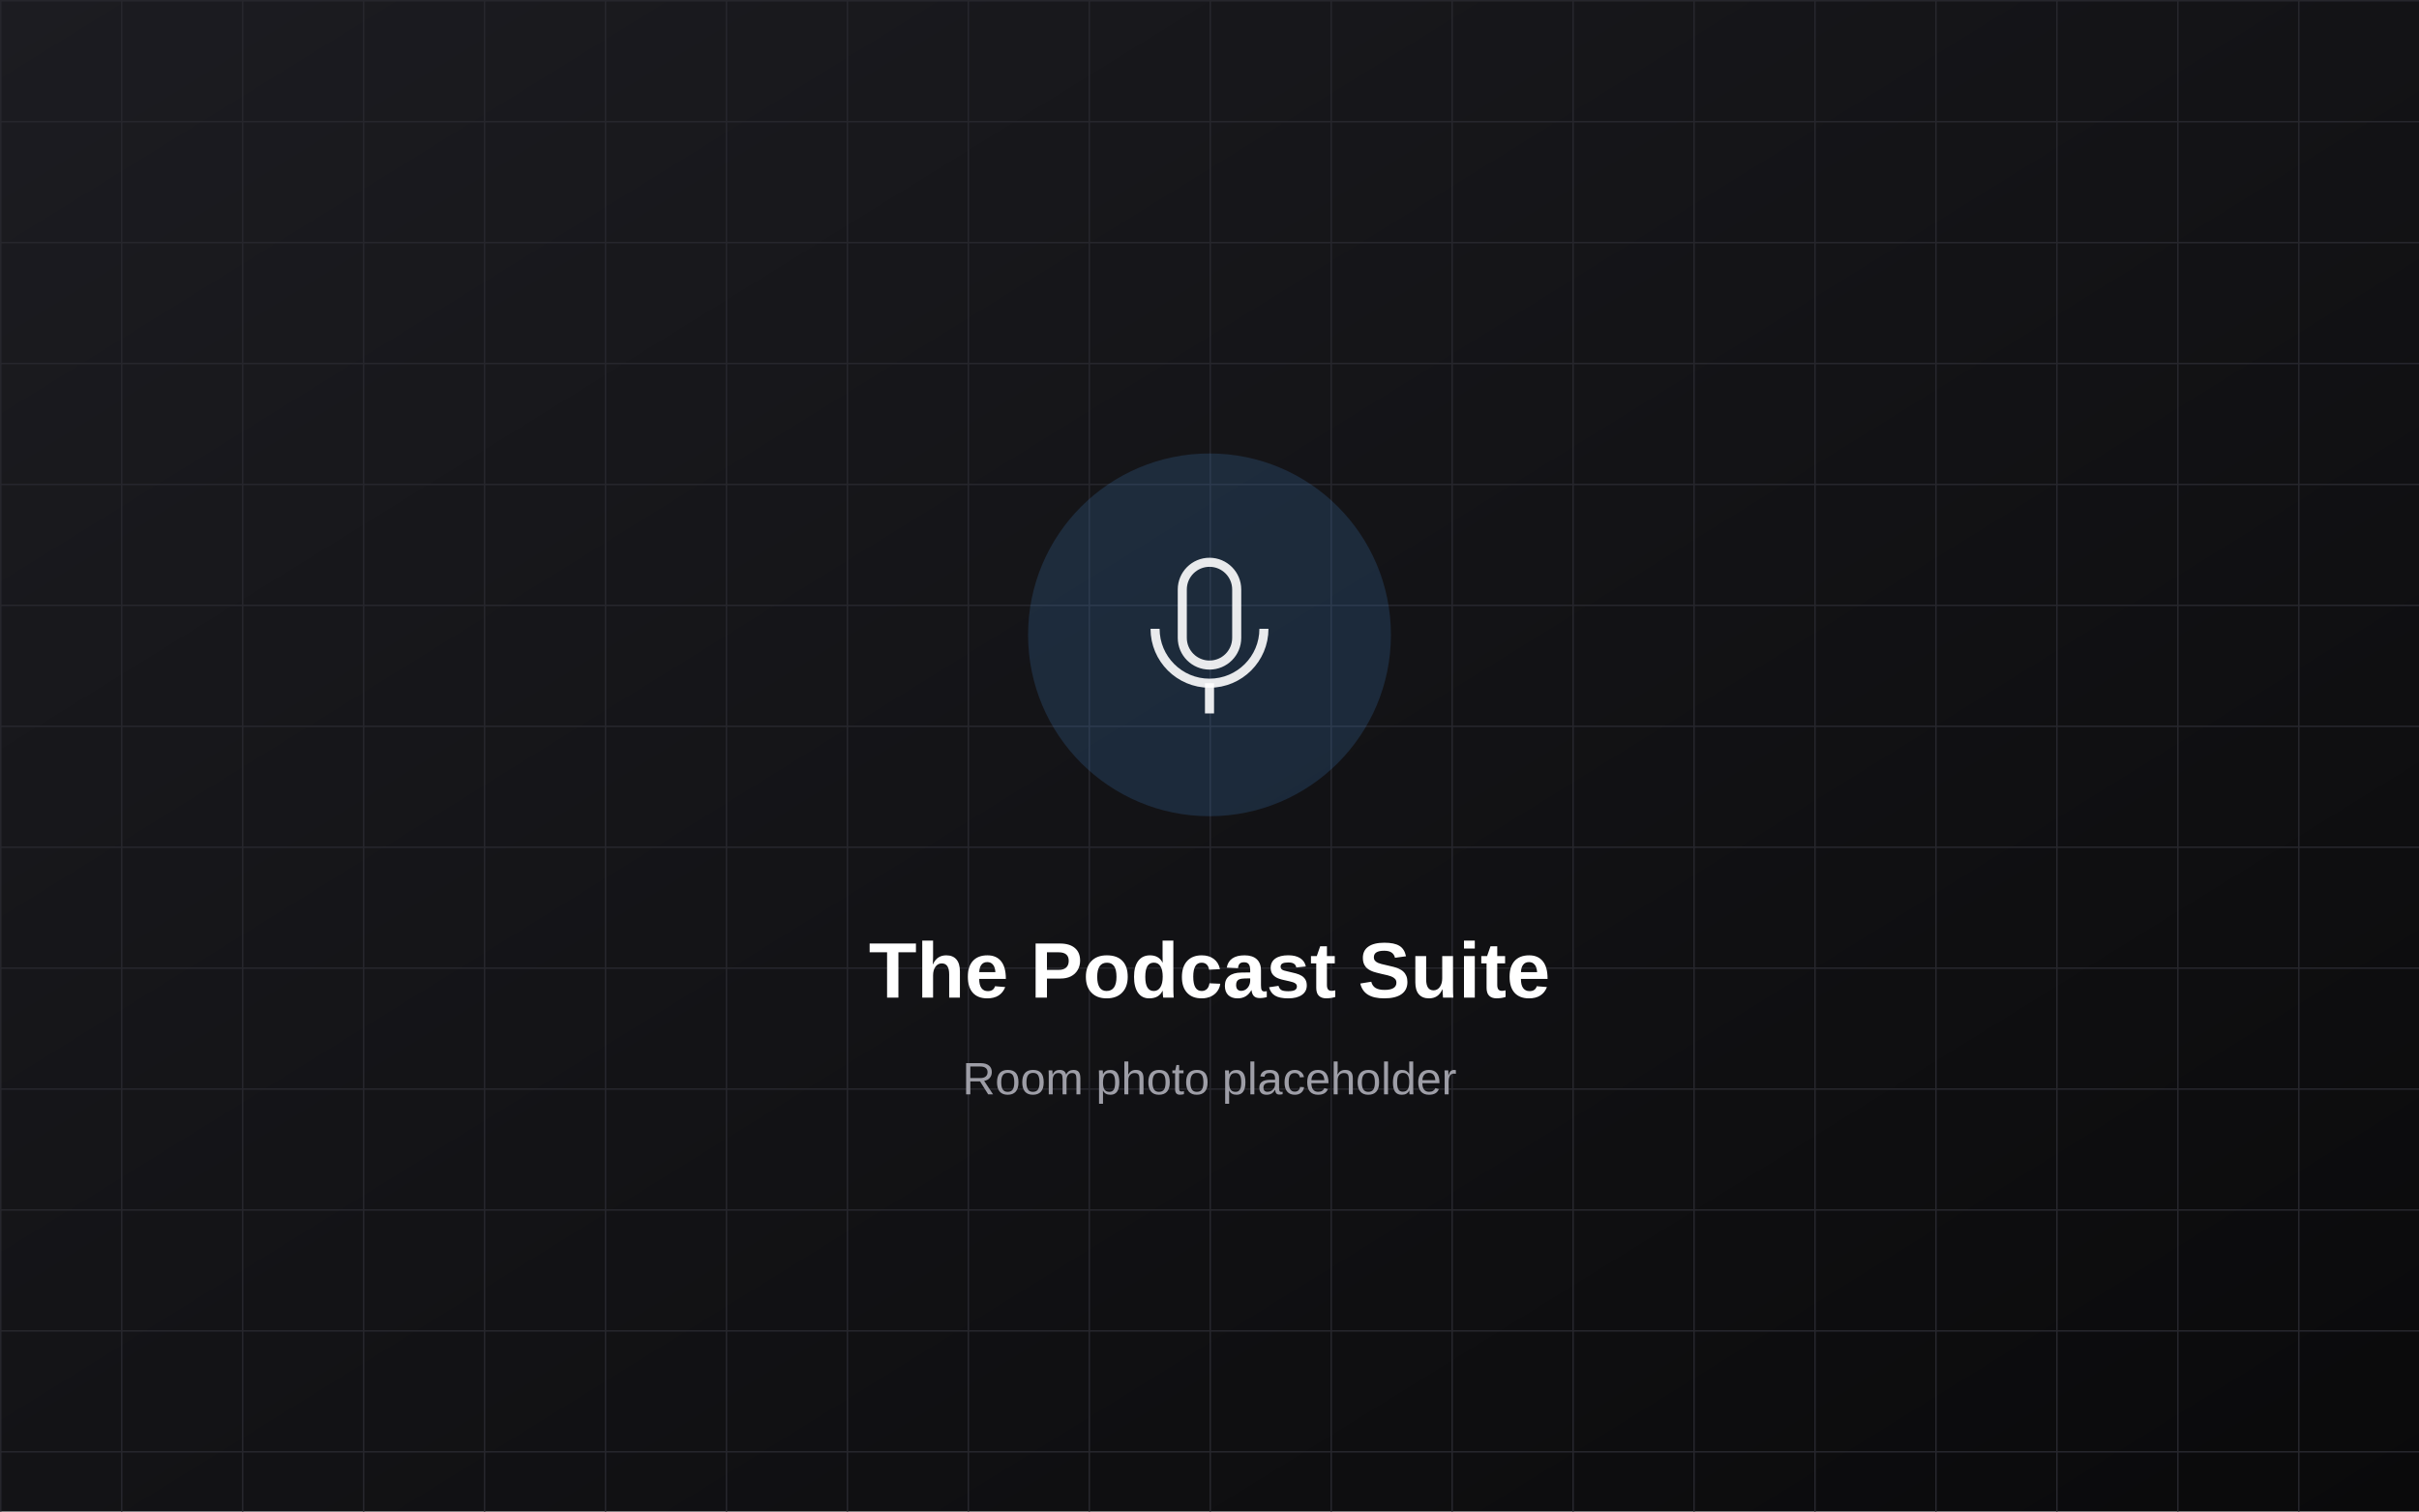
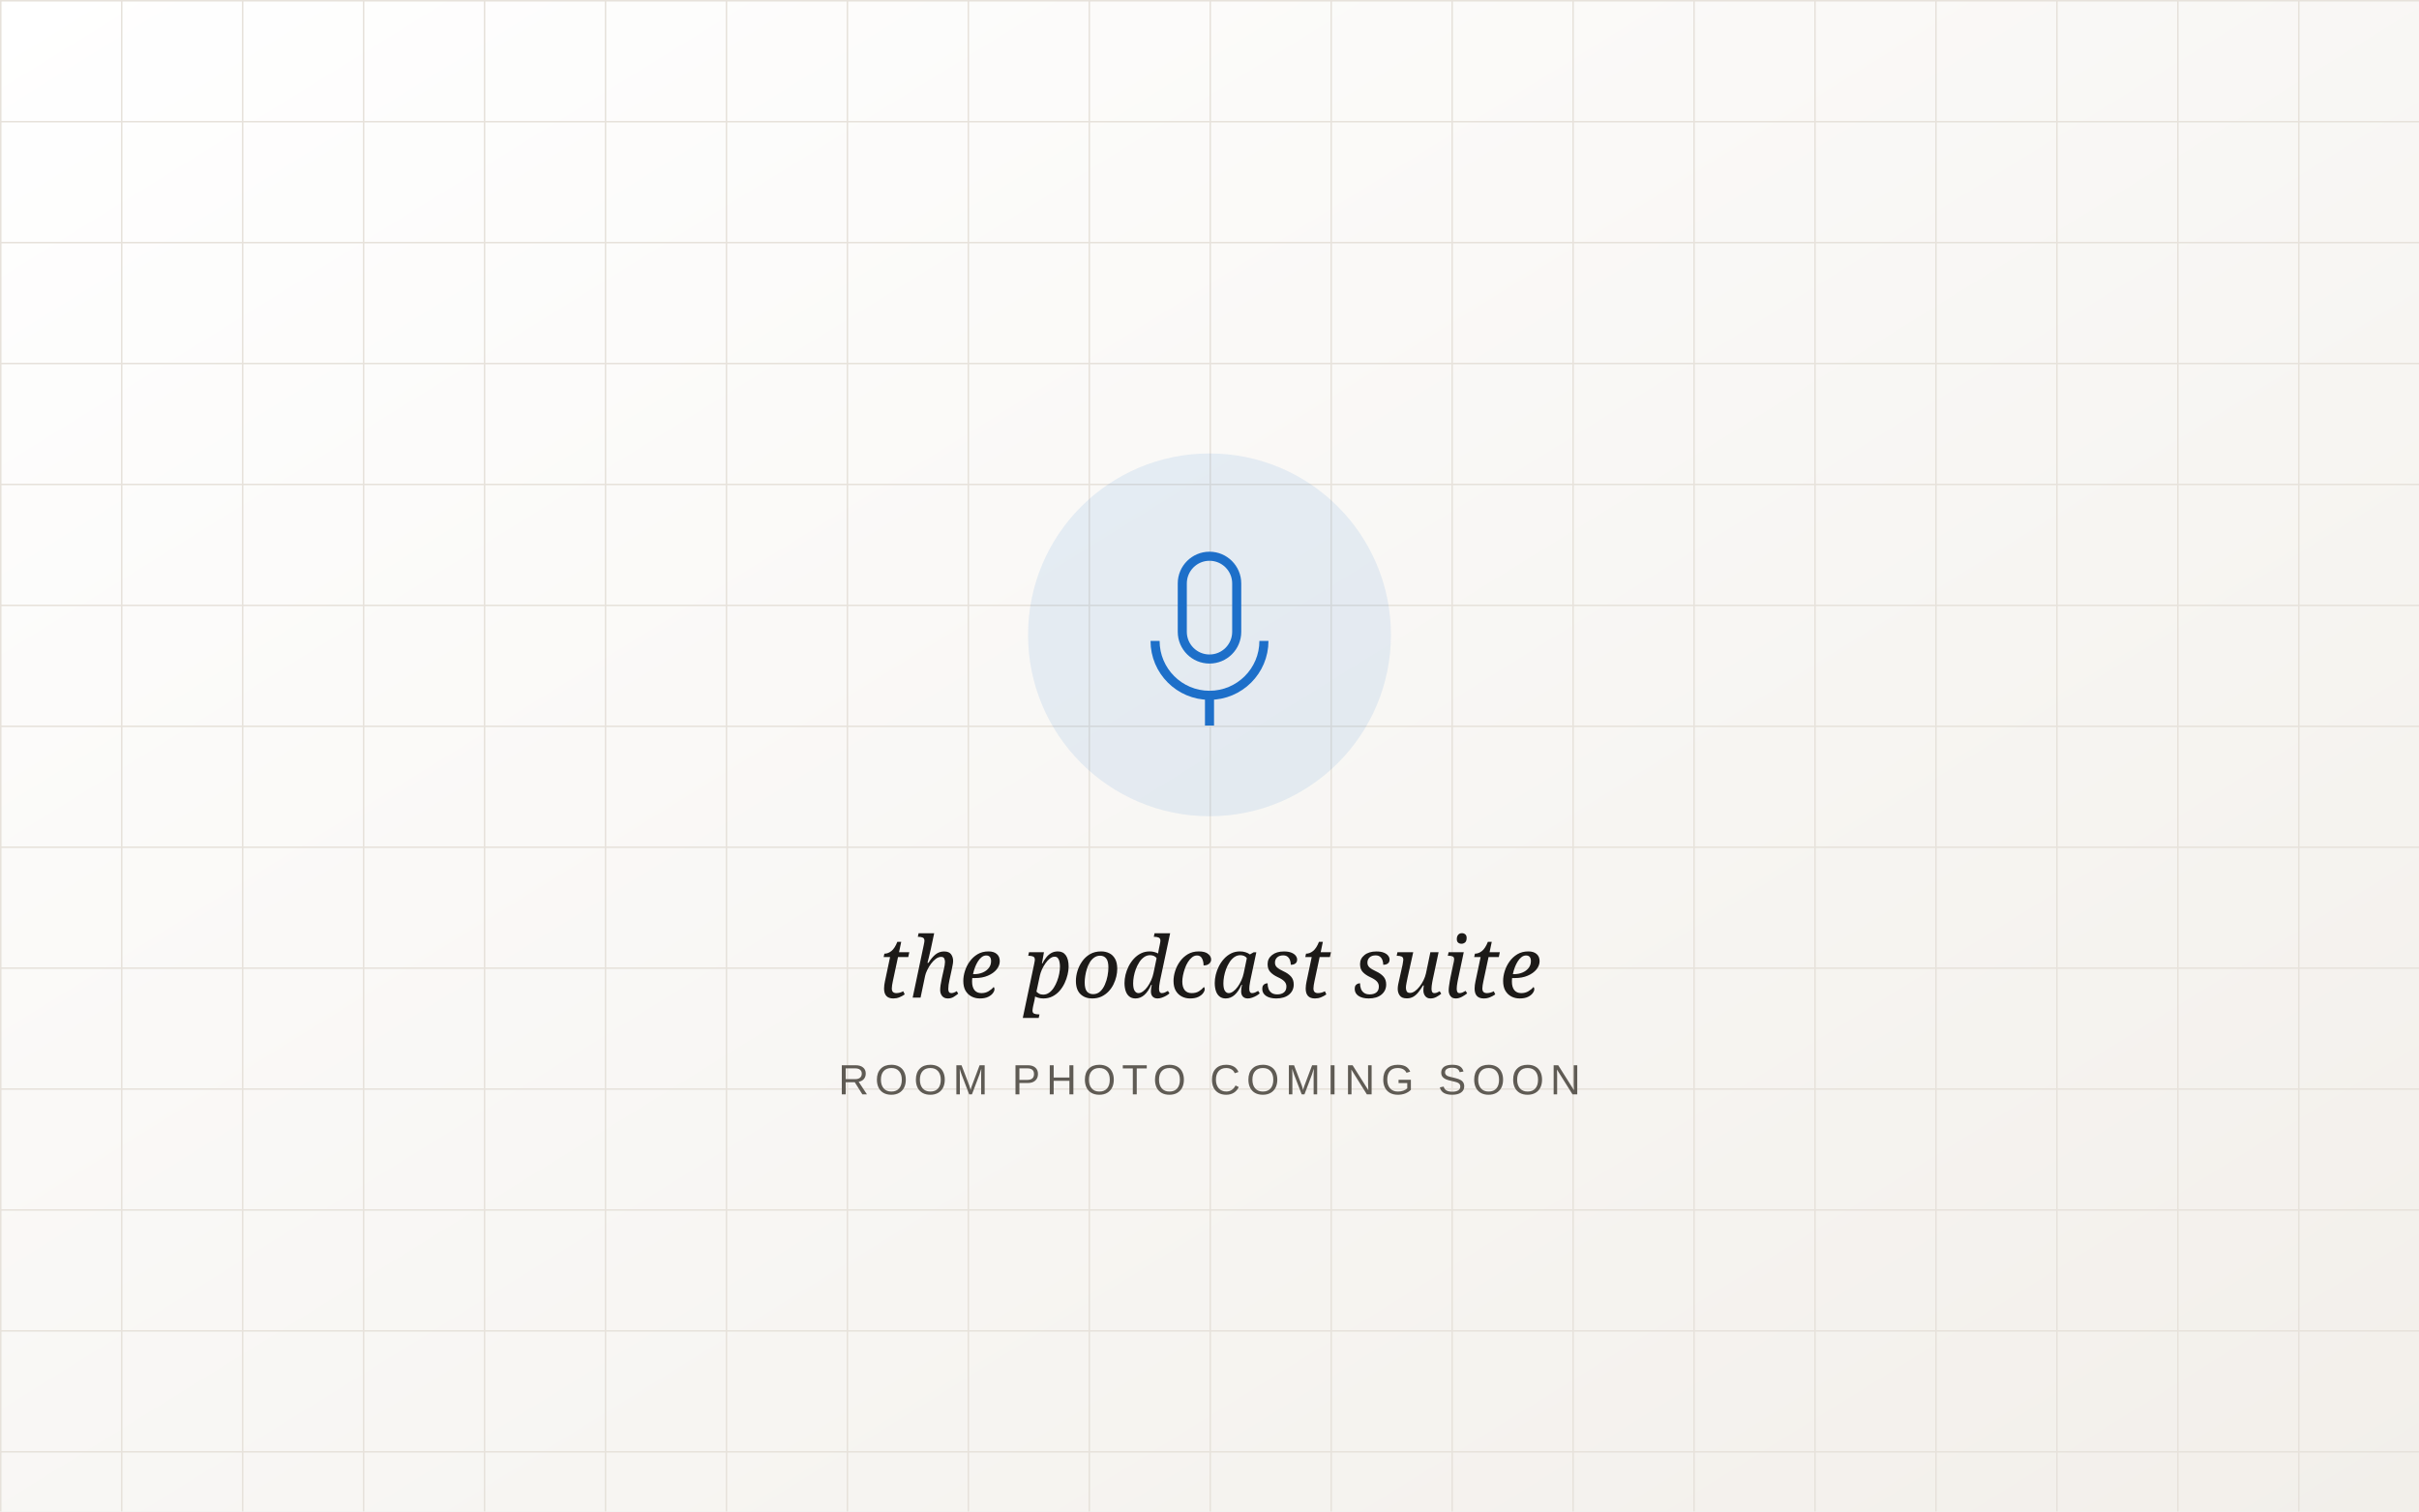
<svg xmlns="http://www.w3.org/2000/svg" width="800" height="500" viewBox="0 0 800 500">
  <defs>
    <linearGradient id="g" x1="0" y1="0" x2="1" y2="1">
-       <stop offset="0%" stop-color="#1C1C21" />
-       <stop offset="100%" stop-color="#0A0A0B" />
+       <stop offset="0%" stop-color="#FFFFFF" />
+       <stop offset="100%" stop-color="#F2EFEA" />
    </linearGradient>
    <pattern id="grid" width="40" height="40" patternUnits="userSpaceOnUse">
-       <path d="M 40 0 L 0 0 0 40" fill="none" stroke="#26262C" stroke-width="1" />
+       <path d="M 40 0 L 0 0 0 40" fill="none" stroke="#E7E2DB" stroke-width="1" />
    </pattern>
  </defs>
  <rect width="800" height="500" fill="url(#g)" />
  <rect width="800" height="500" fill="url(#grid)" />
-   <circle cx="400" cy="210" r="60" fill="#4DA3FF" opacity="0.16" />
+   <circle cx="400" cy="210" r="60" fill="#1D6FC9" opacity="0.10" />
  <g transform="translate(400 210)">
-     <rect x="-9" y="-24" width="18" height="34" rx="9" fill="none" stroke="white" stroke-width="3" opacity="0.9" />
-     <path d="M -18 -2 A 18 18 0 0 0 18 -2" fill="none" stroke="white" stroke-width="3" opacity="0.9" />
-     <line x1="0" y1="16" x2="0" y2="26" stroke="white" stroke-width="3" opacity="0.9" />
+     <rect x="-9" y="-26" width="18" height="34" rx="9" fill="none" stroke="#1D6FC9" stroke-width="3" />
+     <path d="M -18 2 a 18 18 0 0 0 36 0" fill="none" stroke="#1D6FC9" stroke-width="3" />
+     <line x1="0" y1="20" x2="0" y2="30" stroke="#1D6FC9" stroke-width="3" />
  </g>
-   <text x="400" y="330" text-anchor="middle" font-family="Arial, sans-serif" font-size="26" font-weight="600" fill="#FFFFFF">The Podcast Suite</text>
-   <text x="400" y="362" text-anchor="middle" font-family="Arial, sans-serif" font-size="15" fill="#9E9EA7">Room photo placeholder</text>
+   <text x="400" y="330" text-anchor="middle" font-family="Georgia, serif" font-style="italic" font-size="28" fill="#1C1A18">the podcast suite</text>
+   <text x="400" y="362" text-anchor="middle" font-family="Arial, sans-serif" font-size="14" letter-spacing="2" fill="#5F5B54">ROOM PHOTO COMING SOON</text>
</svg>
